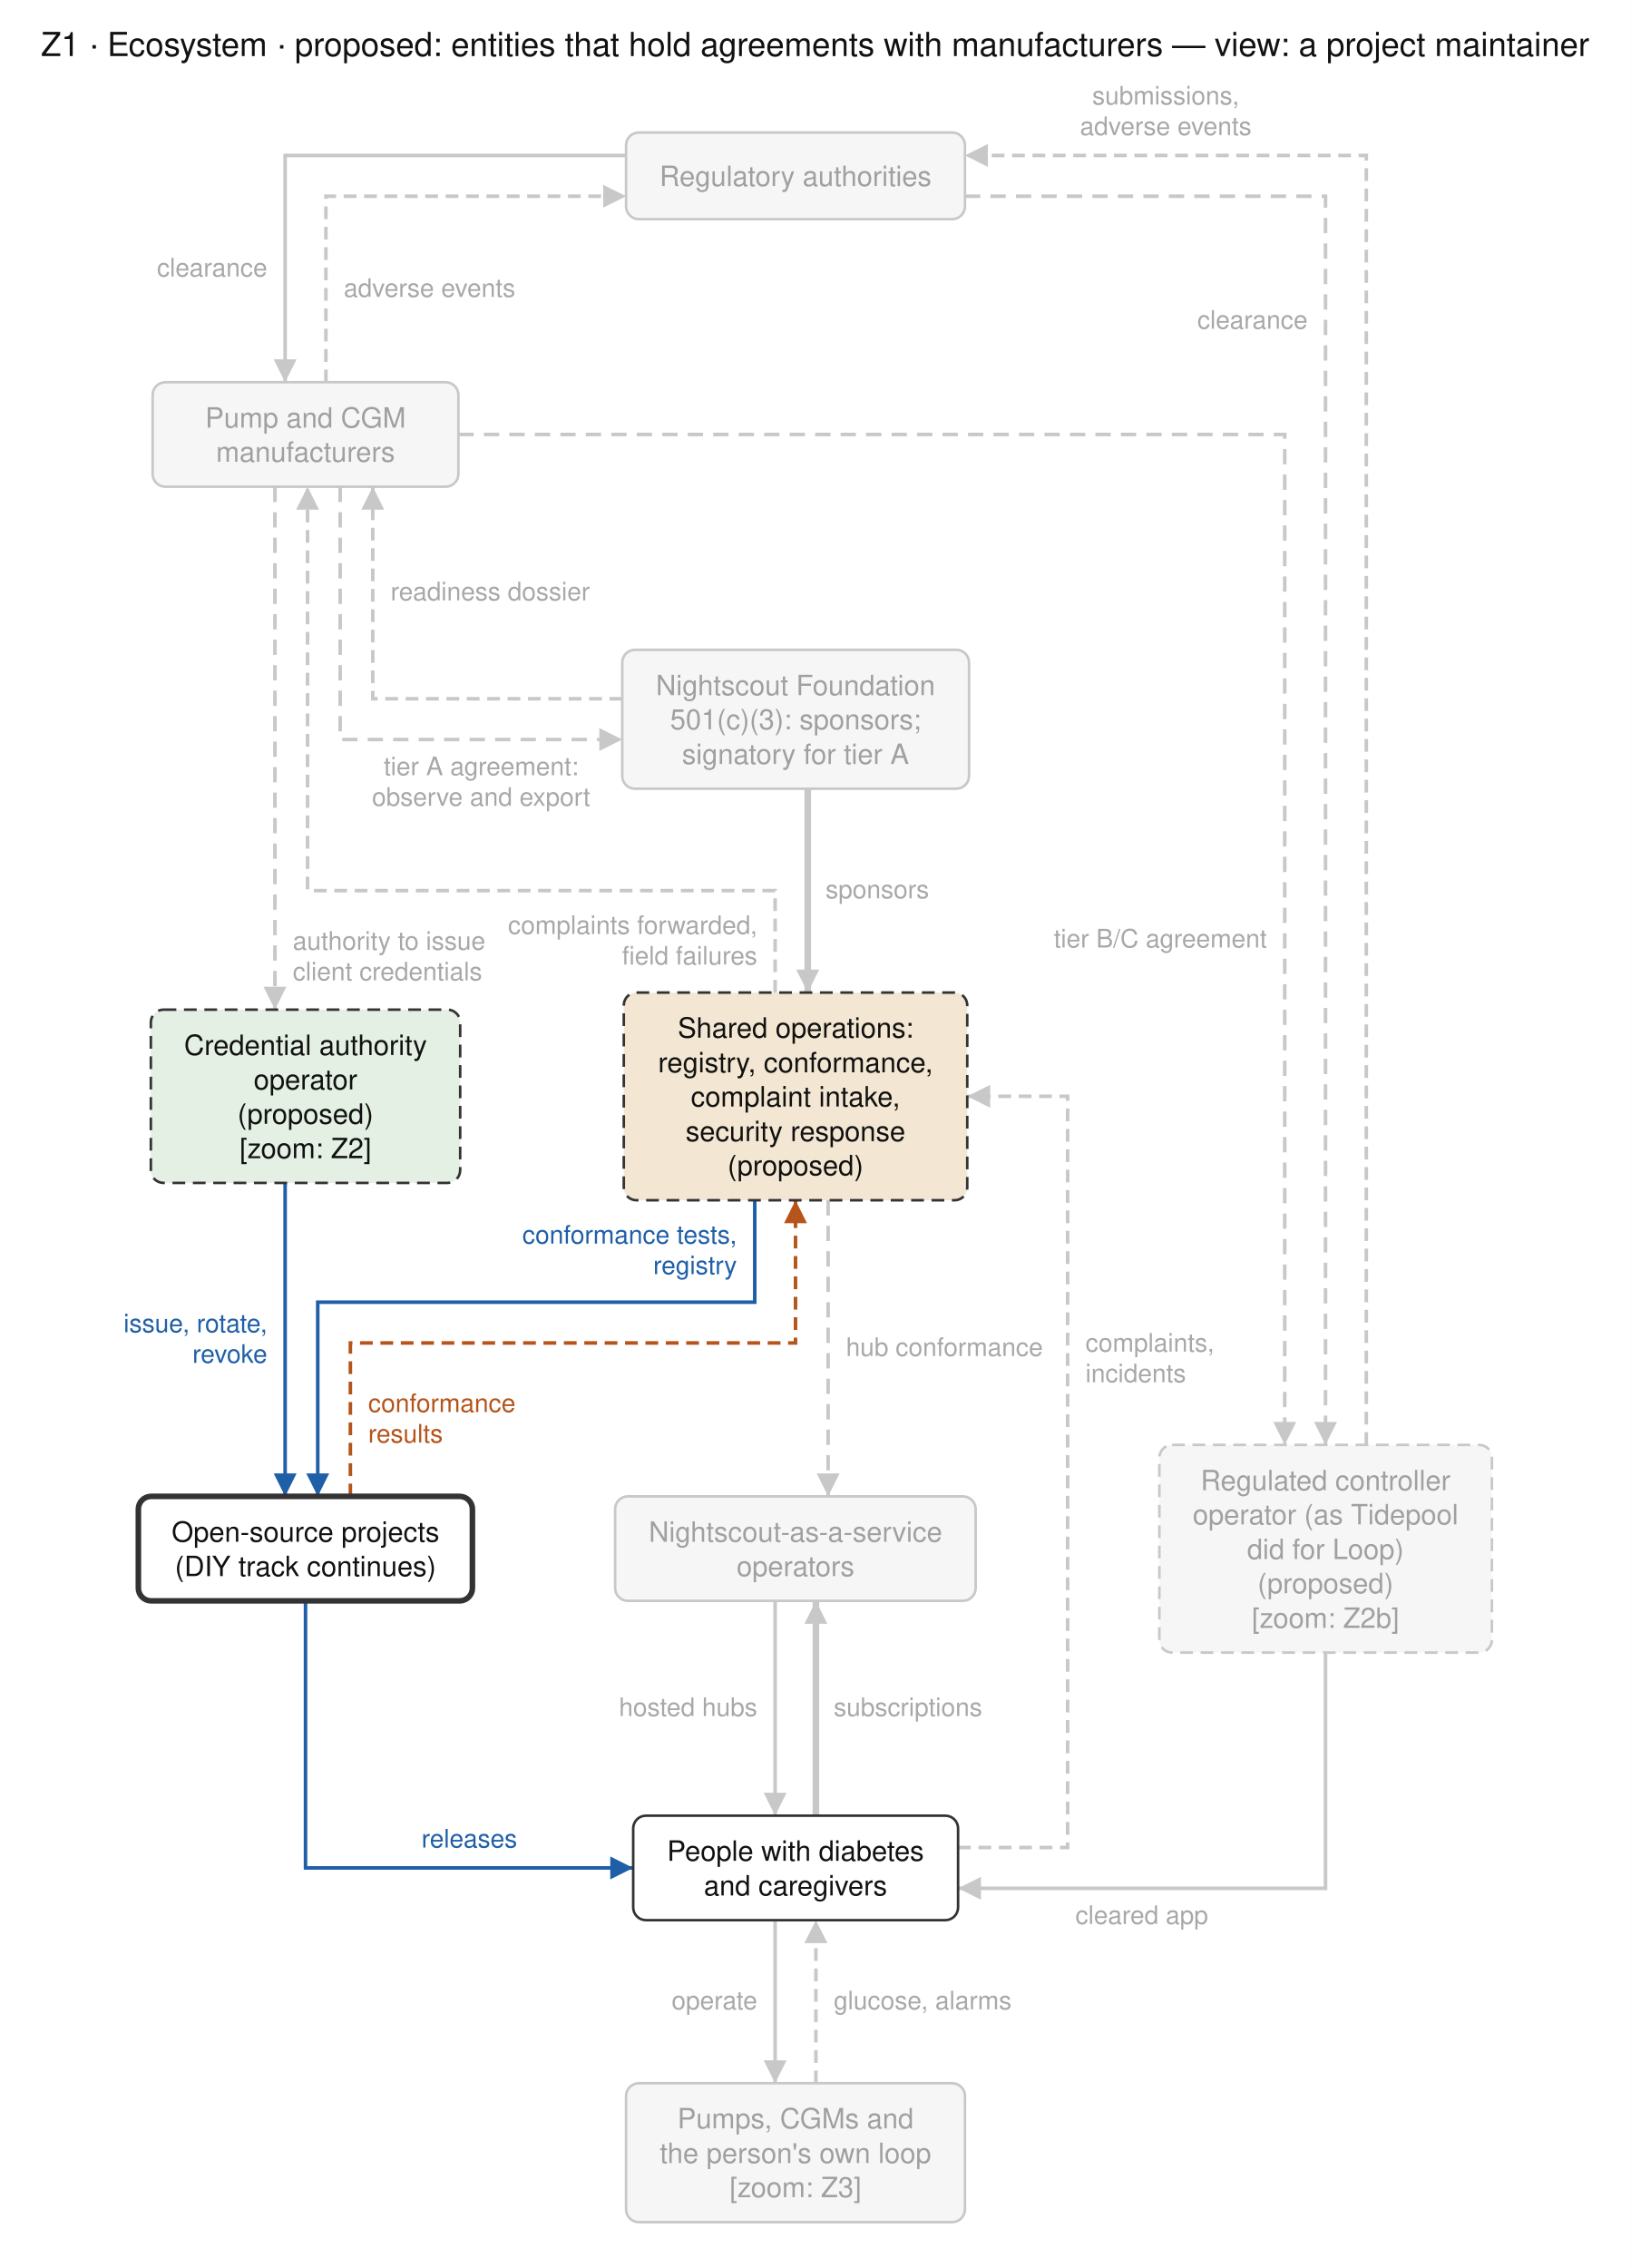
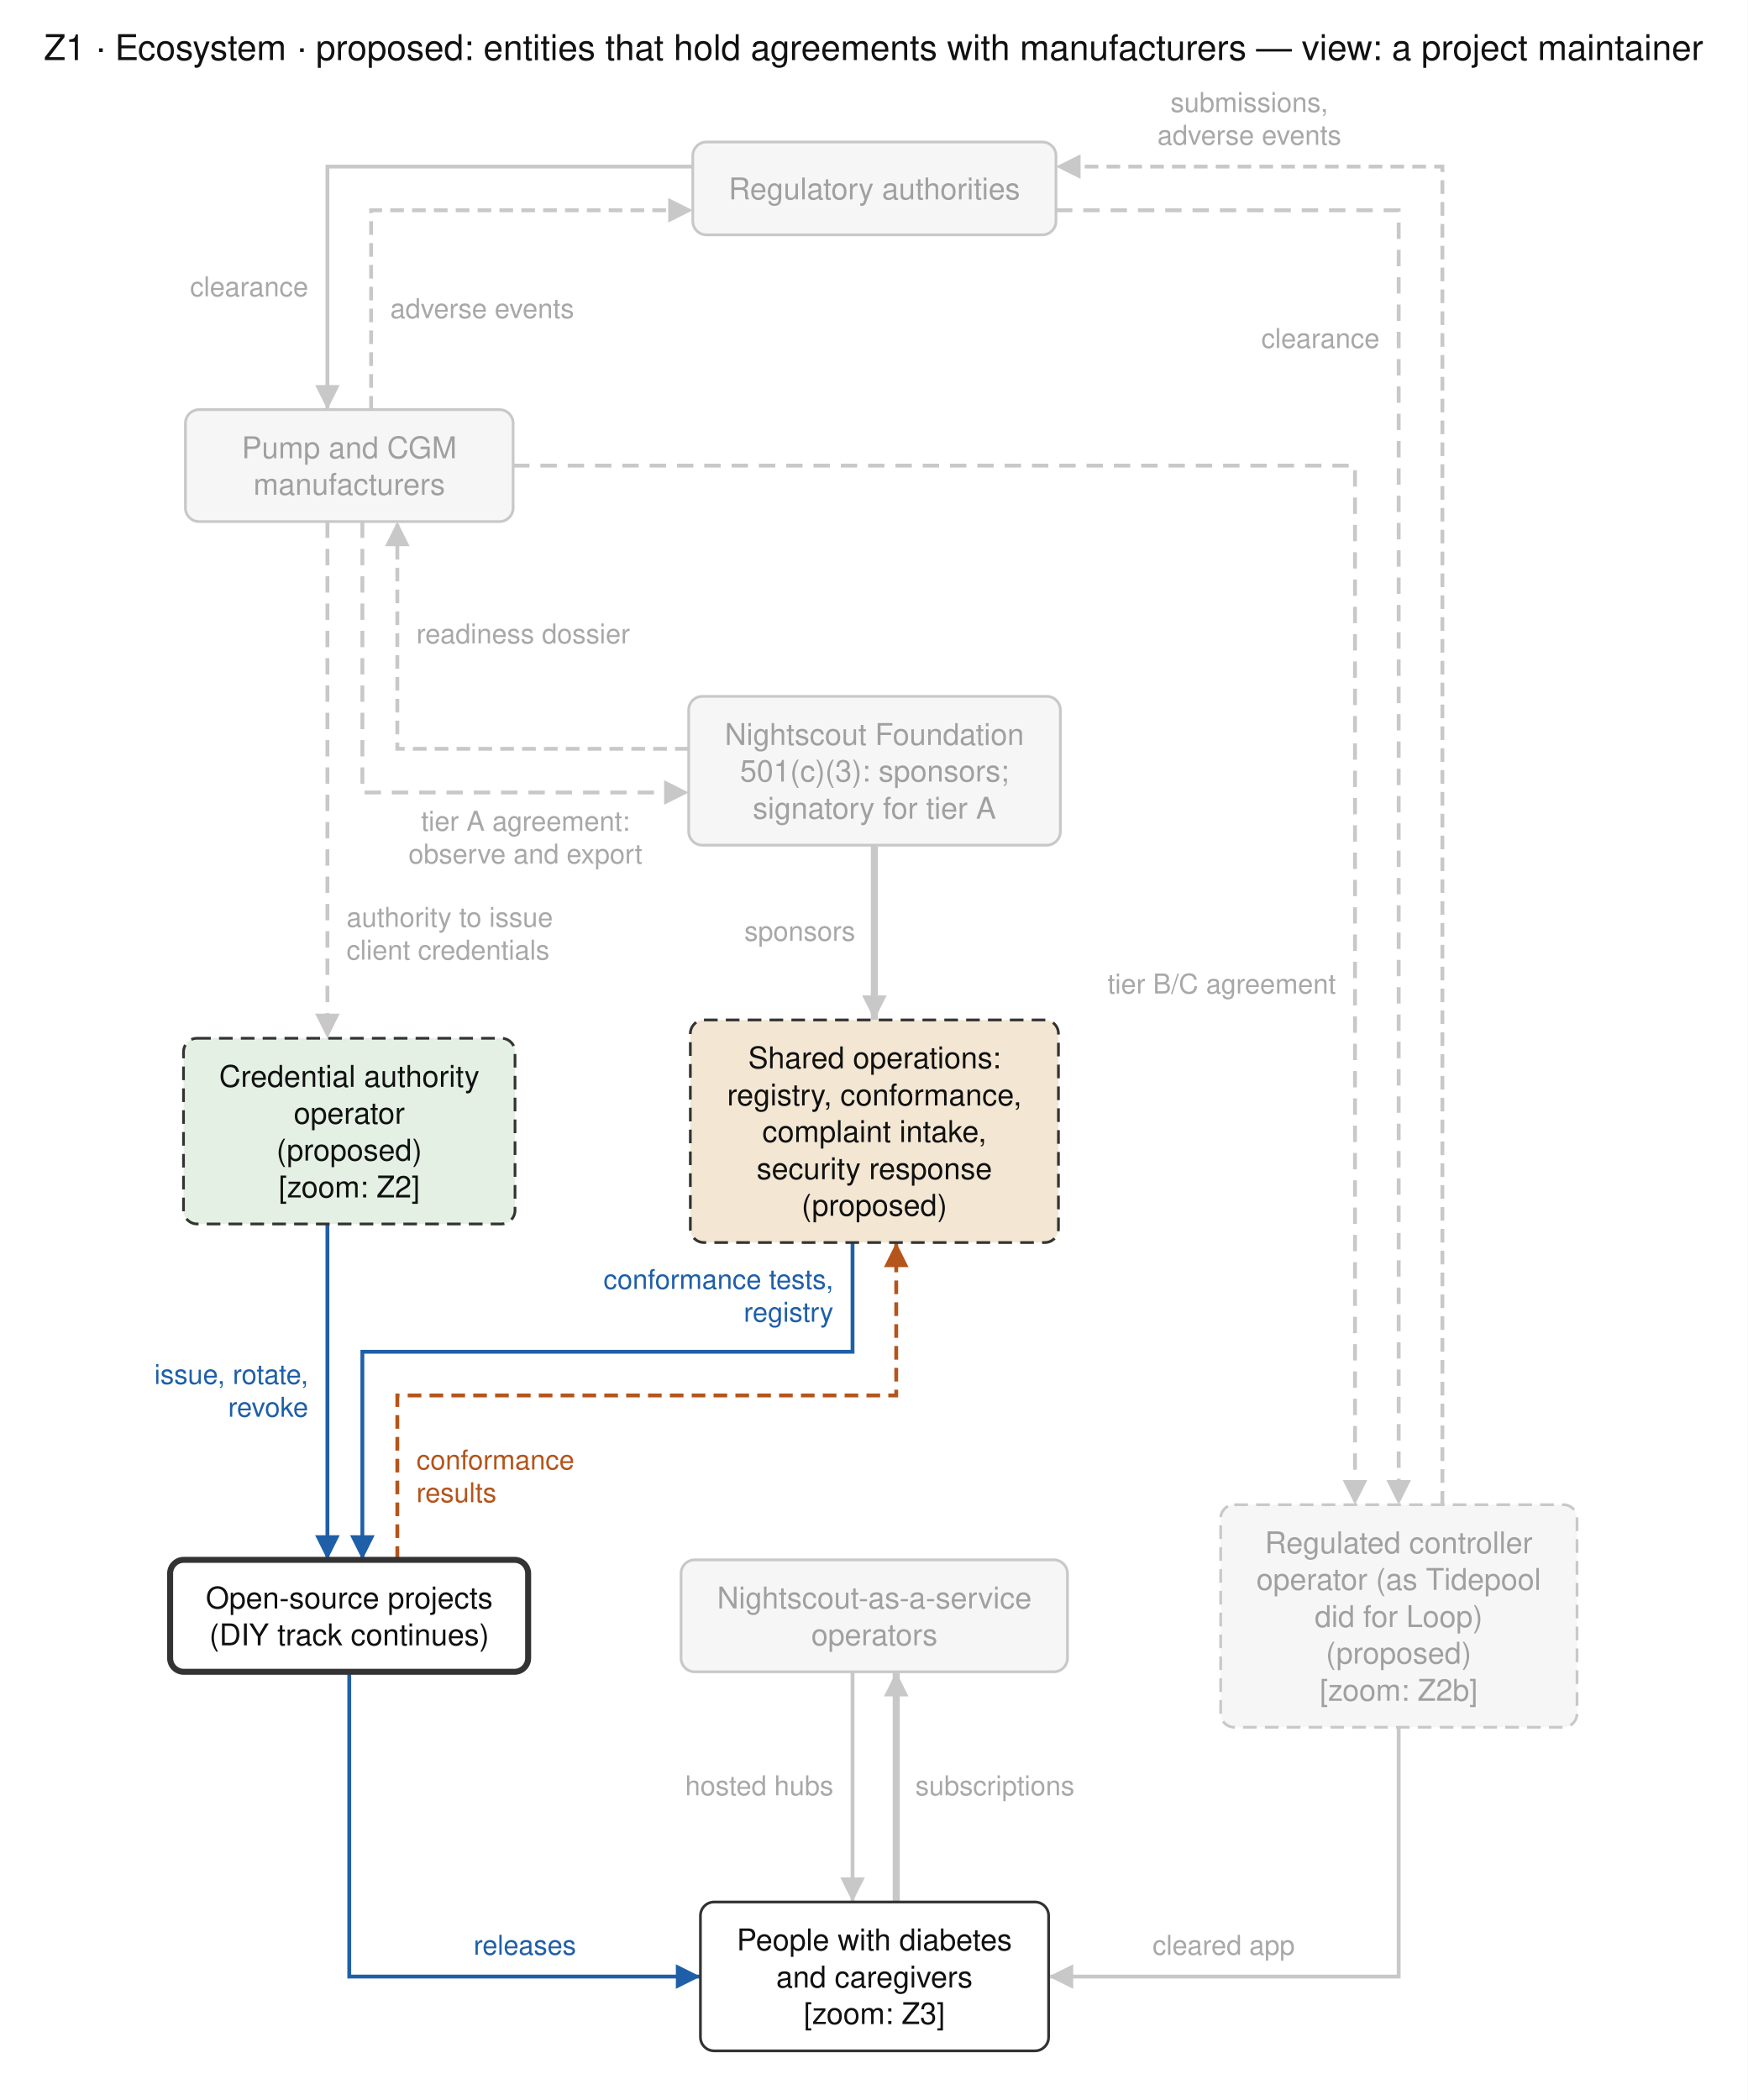
- <svg xmlns="http://www.w3.org/2000/svg" width="640" height="890" viewBox="0 0 640 890" font-family="Helvetica, Arial, sans-serif">
+ <svg xmlns="http://www.w3.org/2000/svg" width="640" height="769" viewBox="0 0 640 769" font-family="Helvetica, Arial, sans-serif">
  <defs>
    <marker id="ah1f5fa8" viewBox="0 0 10 10" refX="10" refY="5" markerUnits="userSpaceOnUse" markerWidth="9" markerHeight="9" orient="auto-start-reverse">
      <path d="M0,0 L10,5 L0,10 z" fill="#1f5fa8" />
    </marker>
    <marker id="ah2e7d32" viewBox="0 0 10 10" refX="10" refY="5" markerUnits="userSpaceOnUse" markerWidth="9" markerHeight="9" orient="auto-start-reverse">
      <path d="M0,0 L10,5 L0,10 z" fill="#2e7d32" />
    </marker>
    <marker id="ah555555" viewBox="0 0 10 10" refX="10" refY="5" markerUnits="userSpaceOnUse" markerWidth="9" markerHeight="9" orient="auto-start-reverse">
      <path d="M0,0 L10,5 L0,10 z" fill="#555555" />
    </marker>
    <marker id="ah888888" viewBox="0 0 10 10" refX="10" refY="5" markerUnits="userSpaceOnUse" markerWidth="9" markerHeight="9" orient="auto-start-reverse">
      <path d="M0,0 L10,5 L0,10 z" fill="#888888" />
    </marker>
    <marker id="ahb5541b" viewBox="0 0 10 10" refX="10" refY="5" markerUnits="userSpaceOnUse" markerWidth="9" markerHeight="9" orient="auto-start-reverse">
      <path d="M0,0 L10,5 L0,10 z" fill="#b5541b" />
    </marker>
    <marker id="ahc8c8c8" viewBox="0 0 10 10" refX="10" refY="5" markerUnits="userSpaceOnUse" markerWidth="9" markerHeight="9" orient="auto-start-reverse">
      <path d="M0,0 L10,5 L0,10 z" fill="#c8c8c8" />
    </marker>
  </defs>
-   <rect x="0" y="0" width="640" height="890" fill="#ffffff" />
+   <rect x="0" y="0" width="640" height="769" fill="#ffffff" />
  <text x="319.9" y="22" font-size="13" text-anchor="middle" fill="#111">Z1 · Ecosystem · proposed: entities that hold agreements with manufacturers — view: a project maintainer</text>
-   <g transform="translate(36.3,0.0)">
+   <g transform="translate(44.3,0.0)">
    <g class="edge">
      <path class="edge" d="M209.4,61.0 L75.6,61.0 L75.6,150.0" fill="none" stroke="#c8c8c8" stroke-width="1.4" stroke-linecap="butt" marker-end="url(#ahc8c8c8)" />
    </g>
    <g class="edge">
      <path class="edge" d="M91.6,150.0 L91.6,77.0 L209.4,77.0" fill="none" stroke="#c8c8c8" stroke-width="1.4" stroke-dasharray="5,3" stroke-linecap="butt" marker-end="url(#ahc8c8c8)" />
    </g>
    <g class="edge">
-       <path class="edge" d="M342.4,77.0 L483.9,77.0 L483.9,567.0" fill="none" stroke="#c8c8c8" stroke-width="1.4" stroke-dasharray="6,4" stroke-linecap="butt" marker-end="url(#ahc8c8c8)" />
+       <path class="edge" d="M342.4,77.0 L467.9,77.0 L467.9,551.0" fill="none" stroke="#c8c8c8" stroke-width="1.4" stroke-dasharray="6,4" stroke-linecap="butt" marker-end="url(#ahc8c8c8)" />
    </g>
    <g class="edge">
-       <path class="edge" d="M499.9,567.0 L499.9,61.0 L342.4,61.0" fill="none" stroke="#c8c8c8" stroke-width="1.4" stroke-dasharray="5,3" stroke-linecap="butt" marker-end="url(#ahc8c8c8)" />
+       <path class="edge" d="M483.9,551.0 L483.9,61.0 L342.4,61.0" fill="none" stroke="#c8c8c8" stroke-width="1.4" stroke-dasharray="5,3" stroke-linecap="butt" marker-end="url(#ahc8c8c8)" />
    </g>
    <g class="edge">
-       <path class="edge" d="M97.2,191.0 L97.2,290.2 L207.9,290.2" fill="none" stroke="#c8c8c8" stroke-width="1.4" stroke-dasharray="6,4" stroke-linecap="butt" marker-end="url(#ahc8c8c8)" />
+       <path class="edge" d="M88.4,191.0 L88.4,290.2 L207.9,290.2" fill="none" stroke="#c8c8c8" stroke-width="1.4" stroke-dasharray="6,4" stroke-linecap="butt" marker-end="url(#ahc8c8c8)" />
    </g>
    <g class="edge">
-       <path class="edge" d="M207.9,274.2 L110.0,274.2 L110.0,191.0" fill="none" stroke="#c8c8c8" stroke-width="1.4" stroke-dasharray="5,3" stroke-linecap="butt" marker-end="url(#ahc8c8c8)" />
+       <path class="edge" d="M207.9,274.2 L101.2,274.2 L101.2,191.0" fill="none" stroke="#c8c8c8" stroke-width="1.4" stroke-dasharray="5,3" stroke-linecap="butt" marker-end="url(#ahc8c8c8)" />
    </g>
    <g class="edge">
-       <path class="edge" d="M71.6,191.0 L71.6,396.2" fill="none" stroke="#c8c8c8" stroke-width="1.4" stroke-dasharray="6,4" stroke-linecap="butt" marker-end="url(#ahc8c8c8)" />
+       <path class="edge" d="M75.6,191.0 L75.6,380.2" fill="none" stroke="#c8c8c8" stroke-width="1.4" stroke-dasharray="6,4" stroke-linecap="butt" marker-end="url(#ahc8c8c8)" />
    </g>
    <g class="edge">
-       <path class="edge" d="M143.6,170.5 L467.9,170.5 L467.9,567.0" fill="none" stroke="#c8c8c8" stroke-width="1.4" stroke-dasharray="6,4" stroke-linecap="butt" marker-end="url(#ahc8c8c8)" />
+       <path class="edge" d="M143.6,170.5 L451.9,170.5 L451.9,551.0" fill="none" stroke="#c8c8c8" stroke-width="1.4" stroke-dasharray="6,4" stroke-linecap="butt" marker-end="url(#ahc8c8c8)" />
    </g>
    <g class="edge">
-       <path class="edge" d="M280.7,309.5 L280.7,389.5" fill="none" stroke="#c8c8c8" stroke-width="2.6" stroke-linecap="butt" marker-end="url(#ahc8c8c8)" />
+       <path class="edge" d="M275.9,309.5 L275.9,373.5" fill="none" stroke="#c8c8c8" stroke-width="2.6" stroke-linecap="butt" marker-end="url(#ahc8c8c8)" />
    </g>
    <g class="edge">
-       <path class="edge" d="M267.9,389.5 L267.9,349.5 L84.4,349.5 L84.4,191.0" fill="none" stroke="#c8c8c8" stroke-width="1.4" stroke-dasharray="5,3" stroke-linecap="butt" marker-end="url(#ahc8c8c8)" />
+       <path class="edge" d="M75.6,448.2 L75.6,571.2" fill="none" stroke="#1f5fa8" stroke-width="1.4" stroke-linecap="butt" marker-end="url(#ah1f5fa8)" />
    </g>
    <g class="edge">
-       <path class="edge" d="M75.6,464.2 L75.6,587.2" fill="none" stroke="#1f5fa8" stroke-width="1.4" stroke-linecap="butt" marker-end="url(#ah1f5fa8)" />
+       <path class="edge" d="M267.9,455.0 L267.9,495.0 L88.4,495.0 L88.4,571.2" fill="none" stroke="#1f5fa8" stroke-width="1.4" stroke-linecap="butt" marker-end="url(#ah1f5fa8)" />
    </g>
    <g class="edge">
-       <path class="edge" d="M259.9,471.0 L259.9,511.0 L88.4,511.0 L88.4,587.2" fill="none" stroke="#1f5fa8" stroke-width="1.4" stroke-linecap="butt" marker-end="url(#ah1f5fa8)" />
+       <path class="edge" d="M101.2,571.2 L101.2,511.0 L283.9,511.0 L283.9,455.0" fill="none" stroke="#b5541b" stroke-width="1.4" stroke-dasharray="5,3" stroke-linecap="butt" marker-end="url(#ahb5541b)" />
    </g>
    <g class="edge">
-       <path class="edge" d="M101.2,587.2 L101.2,527.0 L275.9,527.0 L275.9,471.0" fill="none" stroke="#b5541b" stroke-width="1.4" stroke-dasharray="5,3" stroke-linecap="butt" marker-end="url(#ahb5541b)" />
+       <path class="edge" d="M267.9,612.2 L267.9,696.5" fill="none" stroke="#c8c8c8" stroke-width="1.4" stroke-linecap="butt" marker-end="url(#ahc8c8c8)" />
    </g>
    <g class="edge">
-       <path class="edge" d="M288.7,471.0 L288.7,587.2" fill="none" stroke="#c8c8c8" stroke-width="1.4" stroke-dasharray="6,4" stroke-linecap="butt" marker-end="url(#ahc8c8c8)" />
+       <path class="edge" d="M283.9,696.5 L283.9,612.2" fill="none" stroke="#c8c8c8" stroke-width="2.6" stroke-linecap="butt" marker-end="url(#ahc8c8c8)" />
    </g>
    <g class="edge">
-       <path class="edge" d="M267.9,628.2 L267.9,712.5" fill="none" stroke="#c8c8c8" stroke-width="1.4" stroke-linecap="butt" marker-end="url(#ahc8c8c8)" />
+       <path class="edge" d="M467.9,632.5 L467.9,723.8 L339.7,723.8" fill="none" stroke="#c8c8c8" stroke-width="1.4" stroke-linecap="butt" marker-end="url(#ahc8c8c8)" />
    </g>
    <g class="edge">
-       <path class="edge" d="M283.9,712.5 L283.9,628.2" fill="none" stroke="#c8c8c8" stroke-width="2.6" stroke-linecap="butt" marker-end="url(#ahc8c8c8)" />
-     </g>
-     <g class="edge">
-       <path class="edge" d="M483.9,648.5 L483.9,741.0 L339.7,741.0" fill="none" stroke="#c8c8c8" stroke-width="1.4" stroke-linecap="butt" marker-end="url(#ahc8c8c8)" />
-     </g>
-     <g class="edge">
-       <path class="edge" d="M83.6,628.2 L83.6,733.0 L212.2,733.0" fill="none" stroke="#1f5fa8" stroke-width="1.4" stroke-linecap="butt" marker-end="url(#ah1f5fa8)" />
-     </g>
-     <g class="edge">
-       <path class="edge" d="M339.7,725.0 L382.7,725.0 L382.7,430.2 L343.3,430.2" fill="none" stroke="#c8c8c8" stroke-width="1.4" stroke-dasharray="5,3" stroke-linecap="butt" marker-end="url(#ahc8c8c8)" />
-     </g>
-     <g class="edge">
-       <path class="edge" d="M267.9,753.5 L267.9,817.5" fill="none" stroke="#c8c8c8" stroke-width="1.4" stroke-linecap="butt" marker-end="url(#ahc8c8c8)" />
-     </g>
-     <g class="edge">
-       <path class="edge" d="M283.9,817.5 L283.9,753.5" fill="none" stroke="#c8c8c8" stroke-width="1.4" stroke-dasharray="5,3" stroke-linecap="butt" marker-end="url(#ahc8c8c8)" />
+       <path class="edge" d="M83.6,612.2 L83.6,723.8 L212.2,723.8" fill="none" stroke="#1f5fa8" stroke-width="1.4" stroke-linecap="butt" marker-end="url(#ah1f5fa8)" />
    </g>
    <g class="node" data-id="reg">
      <rect x="209.4" y="52.0" width="133.0" height="34.0" rx="5" fill="#f6f6f6" stroke="#c8c8c8" stroke-width="1" />
      <text x="275.9" y="73.0" font-size="11" text-anchor="middle" fill="#a0a0a0">Regulatory authorities</text>
    </g>
    <g class="node" data-id="mfr">
      <rect x="23.6" y="150.0" width="120.0" height="41.0" rx="5" fill="#f6f6f6" stroke="#c8c8c8" stroke-width="1" />
      <text x="83.6" y="167.8" font-size="11" text-anchor="middle" fill="#a0a0a0">Pump and CGM</text>
      <text x="83.6" y="181.2" font-size="11" text-anchor="middle" fill="#a0a0a0">manufacturers</text>
    </g>
    <g class="node" data-id="fdn">
      <rect x="207.9" y="255.0" width="136.1" height="54.5" rx="5" fill="#f6f6f6" stroke="#c8c8c8" stroke-width="1" />
      <text x="275.9" y="272.8" font-size="11" text-anchor="middle" fill="#a0a0a0">Nightscout Foundation</text>
      <text x="275.9" y="286.2" font-size="11" text-anchor="middle" fill="#a0a0a0">501(c)(3): sponsors;</text>
      <text x="275.9" y="299.8" font-size="11" text-anchor="middle" fill="#a0a0a0">signatory for tier A</text>
    </g>
    <g class="node" data-id="cred">
-       <rect x="22.9" y="396.2" width="121.4" height="68.0" rx="5" fill="#e3f0e3" stroke="#333333" stroke-width="1" stroke-dasharray="5,3" />
-       <text x="83.6" y="414.0" font-size="11" text-anchor="middle" fill="#111111">Credential authority</text>
-       <text x="83.6" y="427.5" font-size="11" text-anchor="middle" fill="#111111">operator</text>
-       <text x="83.6" y="441.0" font-size="11" text-anchor="middle" fill="#111111">(proposed)</text>
-       <text x="83.6" y="454.5" font-size="11" text-anchor="middle" fill="#111111">[zoom: Z2]</text>
+       <rect x="22.9" y="380.2" width="121.4" height="68.0" rx="5" fill="#e3f0e3" stroke="#333333" stroke-width="1" stroke-dasharray="5,3" />
+       <text x="83.6" y="398.0" font-size="11" text-anchor="middle" fill="#111111">Credential authority</text>
+       <text x="83.6" y="411.5" font-size="11" text-anchor="middle" fill="#111111">operator</text>
+       <text x="83.6" y="425.0" font-size="11" text-anchor="middle" fill="#111111">(proposed)</text>
+       <text x="83.6" y="438.5" font-size="11" text-anchor="middle" fill="#111111">[zoom: Z2]</text>
    </g>
    <g class="node" data-id="ops">
-       <rect x="208.5" y="389.5" width="134.8" height="81.5" rx="5" fill="#f3e7d3" stroke="#333333" stroke-width="1" stroke-dasharray="5,3" />
-       <text x="275.9" y="407.2" font-size="11" text-anchor="middle" fill="#111111">Shared operations:</text>
-       <text x="275.9" y="420.8" font-size="11" text-anchor="middle" fill="#111111">registry, conformance,</text>
-       <text x="275.9" y="434.2" font-size="11" text-anchor="middle" fill="#111111">complaint intake,</text>
-       <text x="275.9" y="447.8" font-size="11" text-anchor="middle" fill="#111111">security response</text>
-       <text x="275.9" y="461.2" font-size="11" text-anchor="middle" fill="#111111">(proposed)</text>
+       <rect x="208.5" y="373.5" width="134.8" height="81.5" rx="5" fill="#f3e7d3" stroke="#333333" stroke-width="1" stroke-dasharray="5,3" />
+       <text x="275.9" y="391.2" font-size="11" text-anchor="middle" fill="#111111">Shared operations:</text>
+       <text x="275.9" y="404.8" font-size="11" text-anchor="middle" fill="#111111">registry, conformance,</text>
+       <text x="275.9" y="418.2" font-size="11" text-anchor="middle" fill="#111111">complaint intake,</text>
+       <text x="275.9" y="431.8" font-size="11" text-anchor="middle" fill="#111111">security response</text>
+       <text x="275.9" y="445.2" font-size="11" text-anchor="middle" fill="#111111">(proposed)</text>
    </g>
    <g class="node" data-id="projects">
-       <rect x="18.0" y="587.2" width="131.1" height="41.0" rx="5" fill="#ffffff" stroke="#333333" stroke-width="2.2" />
-       <text x="83.6" y="605.0" font-size="11" text-anchor="middle" fill="#111111">Open-source projects</text>
-       <text x="83.6" y="618.5" font-size="11" text-anchor="middle" fill="#111111">(DIY track continues)</text>
+       <rect x="18.0" y="571.2" width="131.1" height="41.0" rx="5" fill="#ffffff" stroke="#333333" stroke-width="2.2" />
+       <text x="83.6" y="589.0" font-size="11" text-anchor="middle" fill="#111111">Open-source projects</text>
+       <text x="83.6" y="602.5" font-size="11" text-anchor="middle" fill="#111111">(DIY track continues)</text>
    </g>
    <g class="node" data-id="nsaas">
-       <rect x="205.1" y="587.2" width="141.5" height="41.0" rx="5" fill="#f6f6f6" stroke="#c8c8c8" stroke-width="1" />
-       <text x="275.9" y="605.0" font-size="11" text-anchor="middle" fill="#a0a0a0">Nightscout-as-a-service</text>
-       <text x="275.9" y="618.5" font-size="11" text-anchor="middle" fill="#a0a0a0">operators</text>
+       <rect x="205.1" y="571.2" width="141.5" height="41.0" rx="5" fill="#f6f6f6" stroke="#c8c8c8" stroke-width="1" />
+       <text x="275.9" y="589.0" font-size="11" text-anchor="middle" fill="#a0a0a0">Nightscout-as-a-service</text>
+       <text x="275.9" y="602.5" font-size="11" text-anchor="middle" fill="#a0a0a0">operators</text>
    </g>
    <g class="node" data-id="laas">
-       <rect x="418.7" y="567.0" width="130.5" height="81.5" rx="5" fill="#f6f6f6" stroke="#c8c8c8" stroke-width="1" stroke-dasharray="5,3" />
-       <text x="483.9" y="584.8" font-size="11" text-anchor="middle" fill="#a0a0a0">Regulated controller</text>
-       <text x="483.9" y="598.2" font-size="11" text-anchor="middle" fill="#a0a0a0">operator (as Tidepool</text>
-       <text x="483.9" y="611.8" font-size="11" text-anchor="middle" fill="#a0a0a0">did for Loop)</text>
-       <text x="483.9" y="625.2" font-size="11" text-anchor="middle" fill="#a0a0a0">(proposed)</text>
-       <text x="483.9" y="638.8" font-size="11" text-anchor="middle" fill="#a0a0a0">[zoom: Z2b]</text>
+       <rect x="402.7" y="551.0" width="130.5" height="81.5" rx="5" fill="#f6f6f6" stroke="#c8c8c8" stroke-width="1" stroke-dasharray="5,3" />
+       <text x="467.9" y="568.8" font-size="11" text-anchor="middle" fill="#a0a0a0">Regulated controller</text>
+       <text x="467.9" y="582.2" font-size="11" text-anchor="middle" fill="#a0a0a0">operator (as Tidepool</text>
+       <text x="467.9" y="595.8" font-size="11" text-anchor="middle" fill="#a0a0a0">did for Loop)</text>
+       <text x="467.9" y="609.2" font-size="11" text-anchor="middle" fill="#a0a0a0">(proposed)</text>
+       <text x="467.9" y="622.8" font-size="11" text-anchor="middle" fill="#a0a0a0">[zoom: Z2b]</text>
    </g>
    <g class="node" data-id="people">
-       <rect x="212.2" y="712.5" width="127.5" height="41.0" rx="5" fill="#ffffff" stroke="#333333" stroke-width="1" />
-       <text x="275.9" y="730.2" font-size="11" text-anchor="middle" fill="#111111">People with diabetes</text>
-       <text x="275.9" y="743.8" font-size="11" text-anchor="middle" fill="#111111">and caregivers</text>
-     </g>
-     <g class="node" data-id="devices">
-       <rect x="209.4" y="817.5" width="133.0" height="54.5" rx="5" fill="#f6f6f6" stroke="#c8c8c8" stroke-width="1" />
-       <text x="275.9" y="835.2" font-size="11" text-anchor="middle" fill="#a0a0a0">Pumps, CGMs and</text>
-       <text x="275.9" y="848.8" font-size="11" text-anchor="middle" fill="#a0a0a0">the person's own loop</text>
-       <text x="275.9" y="862.2" font-size="11" text-anchor="middle" fill="#a0a0a0">[zoom: Z3]</text>
+       <rect x="212.2" y="696.5" width="127.5" height="54.5" rx="5" fill="#ffffff" stroke="#333333" stroke-width="1" />
+       <text x="275.9" y="714.2" font-size="11" text-anchor="middle" fill="#111111">People with diabetes</text>
+       <text x="275.9" y="727.8" font-size="11" text-anchor="middle" fill="#111111">and caregivers</text>
+       <text x="275.9" y="741.2" font-size="11" text-anchor="middle" fill="#111111">[zoom: Z3]</text>
    </g>
    <g class="elabel" data-k="0">
      <text x="68.6" y="108.5" font-size="10" text-anchor="end" fill="#a8a8a8">clearance</text>
    </g>
    <g class="elabel" data-k="1">
      <text x="98.6" y="116.5" font-size="10" text-anchor="start" fill="#a8a8a8">adverse events</text>
    </g>
    <g class="elabel" data-k="2">
-       <text x="476.9" y="129.0" font-size="10" text-anchor="end" fill="#a8a8a8">clearance</text>
+       <text x="460.9" y="127.4" font-size="10" text-anchor="end" fill="#a8a8a8">clearance</text>
    </g>
    <g class="elabel" data-k="3">
-       <text x="421.2" y="41.0" font-size="10" text-anchor="middle" fill="#a8a8a8">submissions,</text>
-       <text x="421.2" y="53.0" font-size="10" text-anchor="middle" fill="#a8a8a8">adverse events</text>
+       <text x="413.2" y="41.0" font-size="10" text-anchor="middle" fill="#a8a8a8">submissions,</text>
+       <text x="413.2" y="53.0" font-size="10" text-anchor="middle" fill="#a8a8a8">adverse events</text>
    </g>
    <g class="elabel" data-k="4">
-       <text x="152.5" y="304.2" font-size="10" text-anchor="middle" fill="#a8a8a8">tier A agreement:</text>
-       <text x="152.5" y="316.2" font-size="10" text-anchor="middle" fill="#a8a8a8">observe and export</text>
+       <text x="148.1" y="304.2" font-size="10" text-anchor="middle" fill="#a8a8a8">tier A agreement:</text>
+       <text x="148.1" y="316.2" font-size="10" text-anchor="middle" fill="#a8a8a8">observe and export</text>
    </g>
    <g class="elabel" data-k="5">
-       <text x="117.0" y="235.6" font-size="10" text-anchor="start" fill="#a8a8a8">readiness dossier</text>
+       <text x="108.2" y="235.6" font-size="10" text-anchor="start" fill="#a8a8a8">readiness dossier</text>
    </g>
    <g class="elabel" data-k="6">
-       <text x="78.6" y="372.7" font-size="10" text-anchor="start" fill="#a8a8a8">authority to issue</text>
-       <text x="78.6" y="384.7" font-size="10" text-anchor="start" fill="#a8a8a8">client credentials</text>
+       <text x="82.6" y="339.4" font-size="10" text-anchor="start" fill="#a8a8a8">authority to issue</text>
+       <text x="82.6" y="351.4" font-size="10" text-anchor="start" fill="#a8a8a8">client credentials</text>
    </g>
    <g class="elabel" data-k="7">
-       <text x="460.9" y="371.8" font-size="10" text-anchor="end" fill="#a8a8a8">tier B/C agreement</text>
+       <text x="444.9" y="363.8" font-size="10" text-anchor="end" fill="#a8a8a8">tier B/C agreement</text>
    </g>
    <g class="elabel" data-k="8">
-       <text x="287.7" y="352.5" font-size="10" text-anchor="start" fill="#a8a8a8">sponsors</text>
+       <text x="268.9" y="344.5" font-size="10" text-anchor="end" fill="#a8a8a8">sponsors</text>
    </g>
    <g class="elabel" data-k="9">
-       <text x="260.9" y="366.5" font-size="10" text-anchor="end" fill="#a8a8a8">complaints forwarded,</text>
-       <text x="260.9" y="378.5" font-size="10" text-anchor="end" fill="#a8a8a8">field failures</text>
+       <text x="68.6" y="506.8" font-size="10" text-anchor="end" fill="#1f5fa8">issue, rotate,</text>
+       <text x="68.6" y="518.8" font-size="10" text-anchor="end" fill="#1f5fa8">revoke</text>
    </g>
    <g class="elabel" data-k="10">
-       <text x="68.6" y="522.8" font-size="10" text-anchor="end" fill="#1f5fa8">issue, rotate,</text>
-       <text x="68.6" y="534.8" font-size="10" text-anchor="end" fill="#1f5fa8">revoke</text>
+       <text x="260.9" y="472.0" font-size="10" text-anchor="end" fill="#1f5fa8">conformance tests,</text>
+       <text x="260.9" y="484.0" font-size="10" text-anchor="end" fill="#1f5fa8">registry</text>
    </g>
    <g class="elabel" data-k="11">
-       <text x="252.9" y="488.0" font-size="10" text-anchor="end" fill="#1f5fa8">conformance tests,</text>
-       <text x="252.9" y="500.0" font-size="10" text-anchor="end" fill="#1f5fa8">registry</text>
+       <text x="108.2" y="538.1" font-size="10" text-anchor="start" fill="#b5541b">conformance</text>
+       <text x="108.2" y="550.1" font-size="10" text-anchor="start" fill="#b5541b">results</text>
    </g>
    <g class="elabel" data-k="12">
-       <text x="108.2" y="554.1" font-size="10" text-anchor="start" fill="#b5541b">conformance</text>
-       <text x="108.2" y="566.1" font-size="10" text-anchor="start" fill="#b5541b">results</text>
+       <text x="260.9" y="657.4" font-size="10" text-anchor="end" fill="#a8a8a8">hosted hubs</text>
    </g>
    <g class="elabel" data-k="13">
-       <text x="295.7" y="532.1" font-size="10" text-anchor="start" fill="#a8a8a8">hub conformance</text>
+       <text x="290.9" y="657.4" font-size="10" text-anchor="start" fill="#a8a8a8">subscriptions</text>
    </g>
    <g class="elabel" data-k="14">
-       <text x="260.9" y="673.4" font-size="10" text-anchor="end" fill="#a8a8a8">hosted hubs</text>
+       <text x="403.8" y="715.8" font-size="10" text-anchor="middle" fill="#a8a8a8">cleared app</text>
    </g>
    <g class="elabel" data-k="15">
-       <text x="290.9" y="673.4" font-size="10" text-anchor="start" fill="#a8a8a8">subscriptions</text>
-     </g>
-     <g class="elabel" data-k="16">
-       <text x="411.8" y="755.0" font-size="10" text-anchor="middle" fill="#a8a8a8">cleared app</text>
-     </g>
-     <g class="elabel" data-k="17">
-       <text x="147.9" y="725.0" font-size="10" text-anchor="middle" fill="#1f5fa8">releases</text>
-     </g>
-     <g class="elabel" data-k="18">
-       <text x="389.7" y="530.4" font-size="10" text-anchor="start" fill="#a8a8a8">complaints,</text>
-       <text x="389.7" y="542.4" font-size="10" text-anchor="start" fill="#a8a8a8">incidents</text>
-     </g>
-     <g class="elabel" data-k="19">
-       <text x="260.9" y="788.5" font-size="10" text-anchor="end" fill="#a8a8a8">operate</text>
-     </g>
-     <g class="elabel" data-k="20">
-       <text x="290.9" y="788.5" font-size="10" text-anchor="start" fill="#a8a8a8">glucose, alarms</text>
+       <text x="147.9" y="715.8" font-size="10" text-anchor="middle" fill="#1f5fa8">releases</text>
    </g>
  </g>
</svg>
